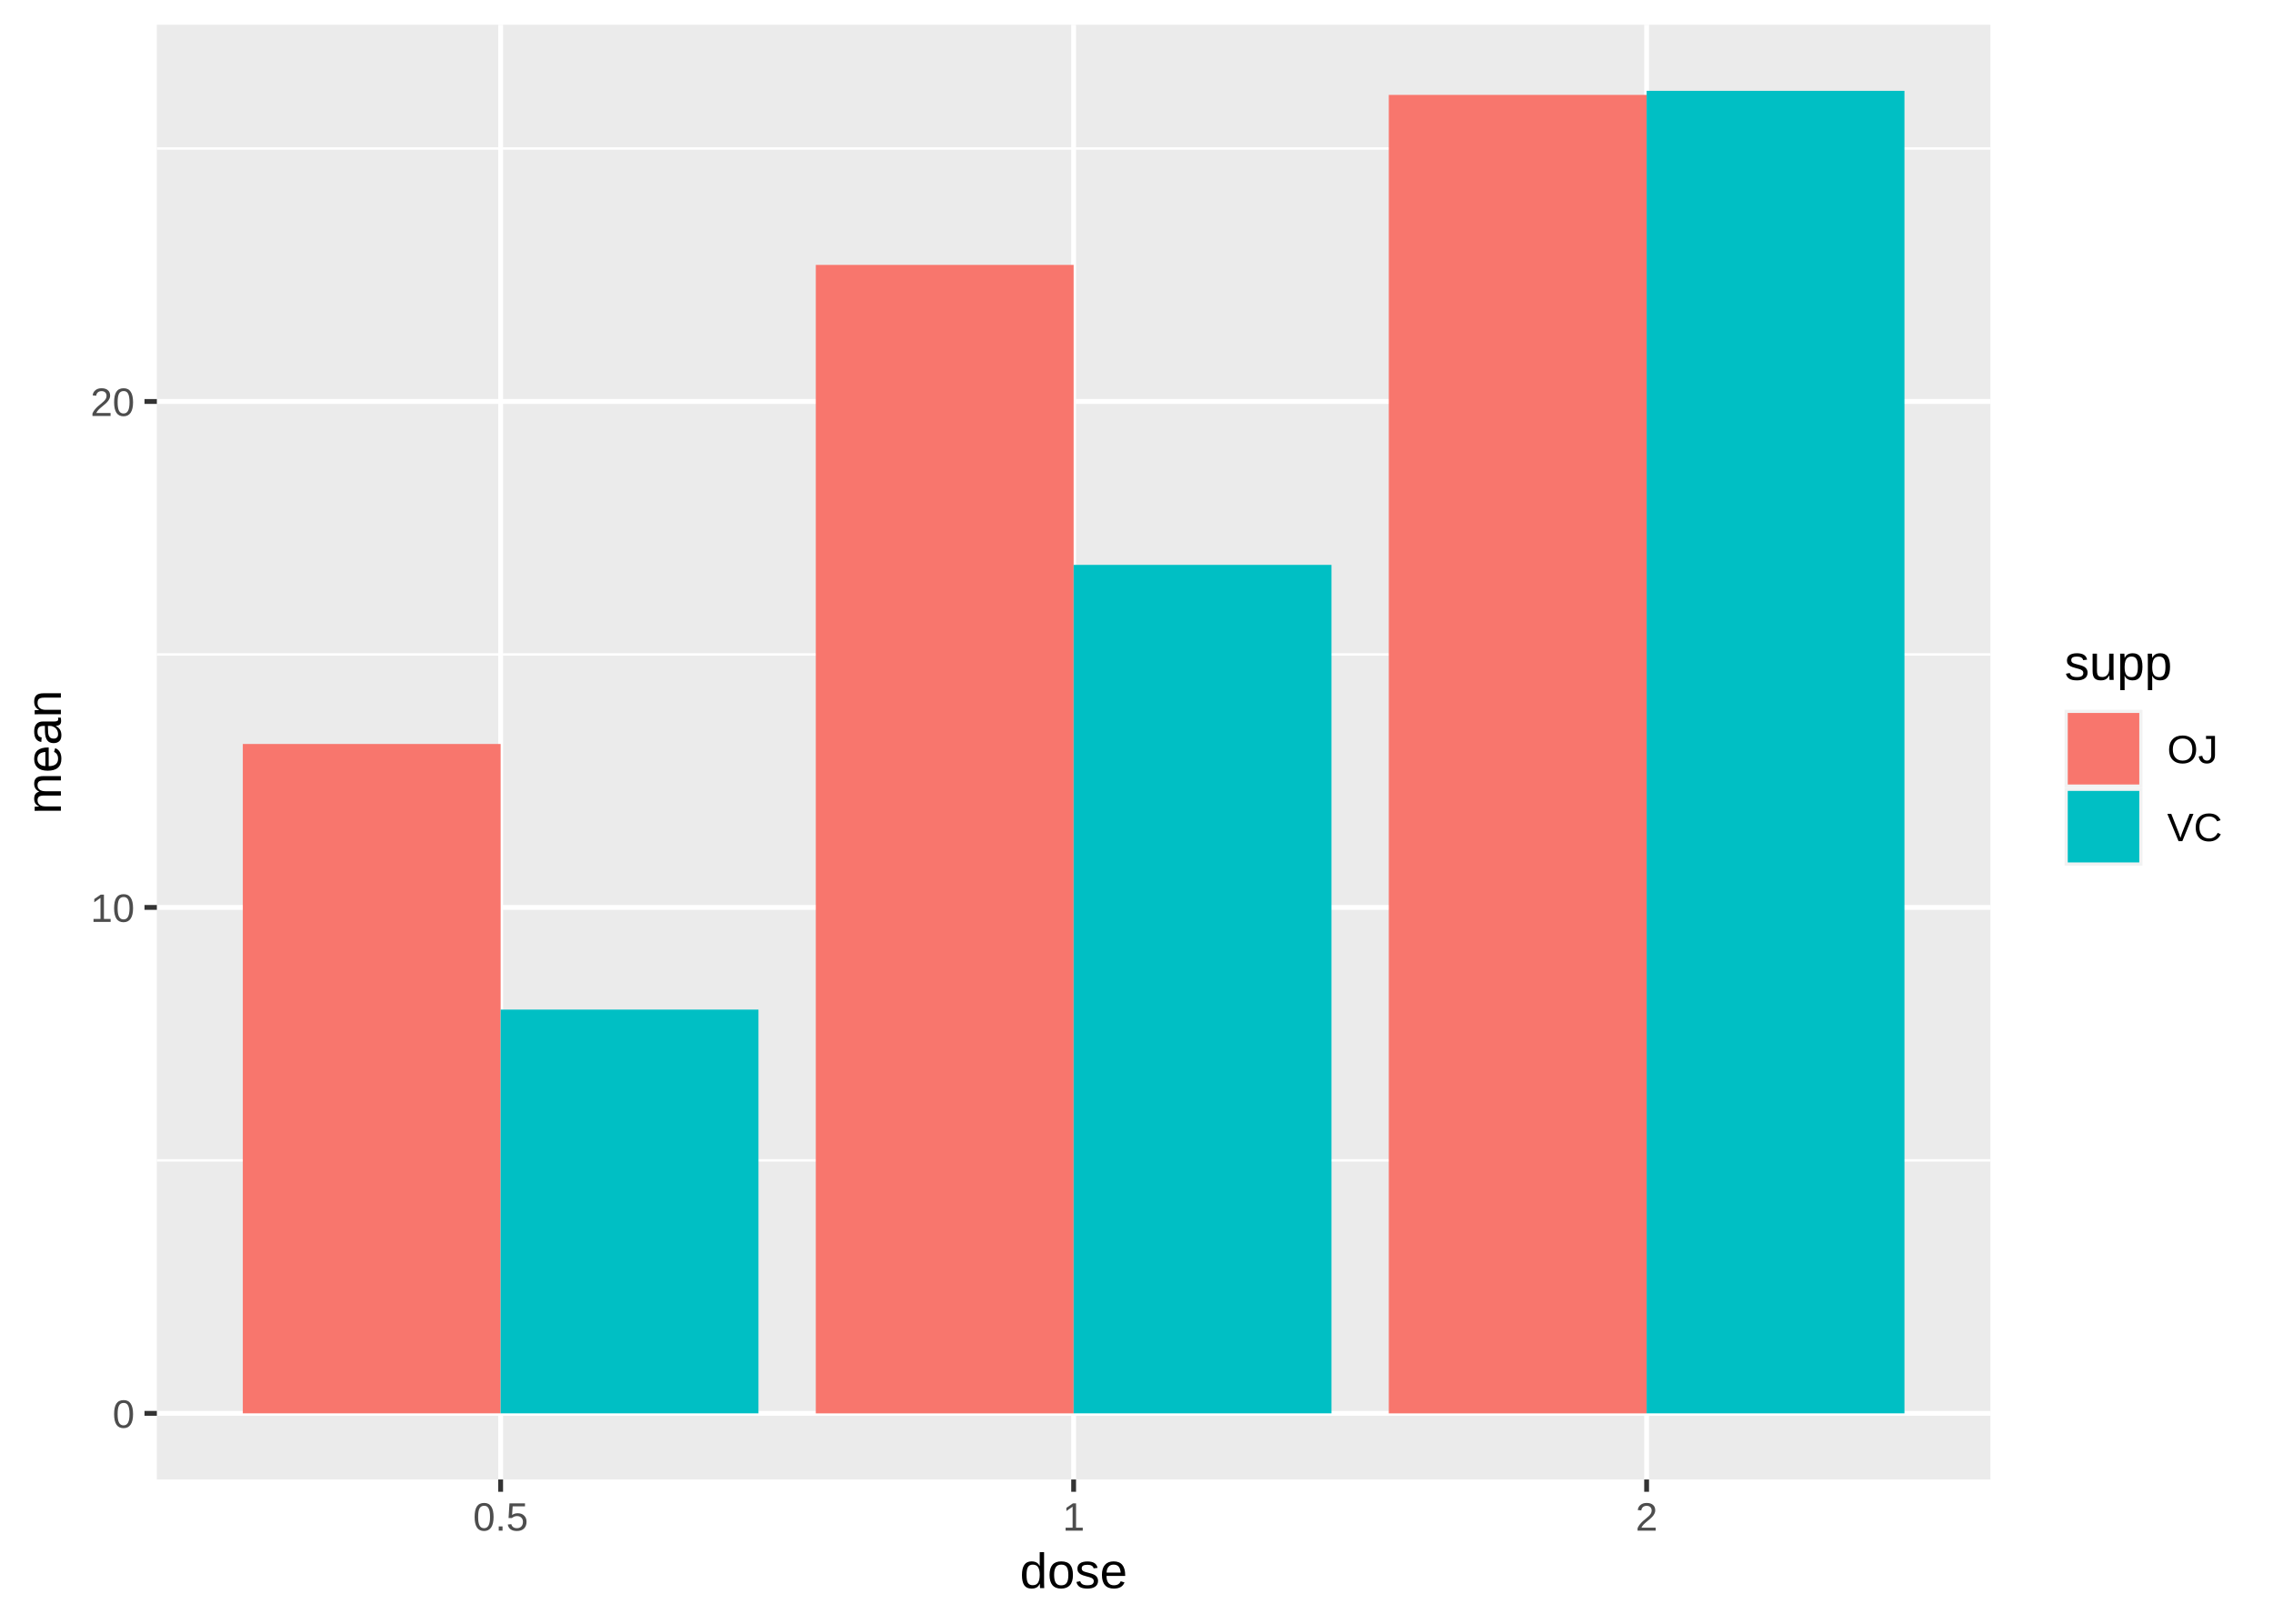
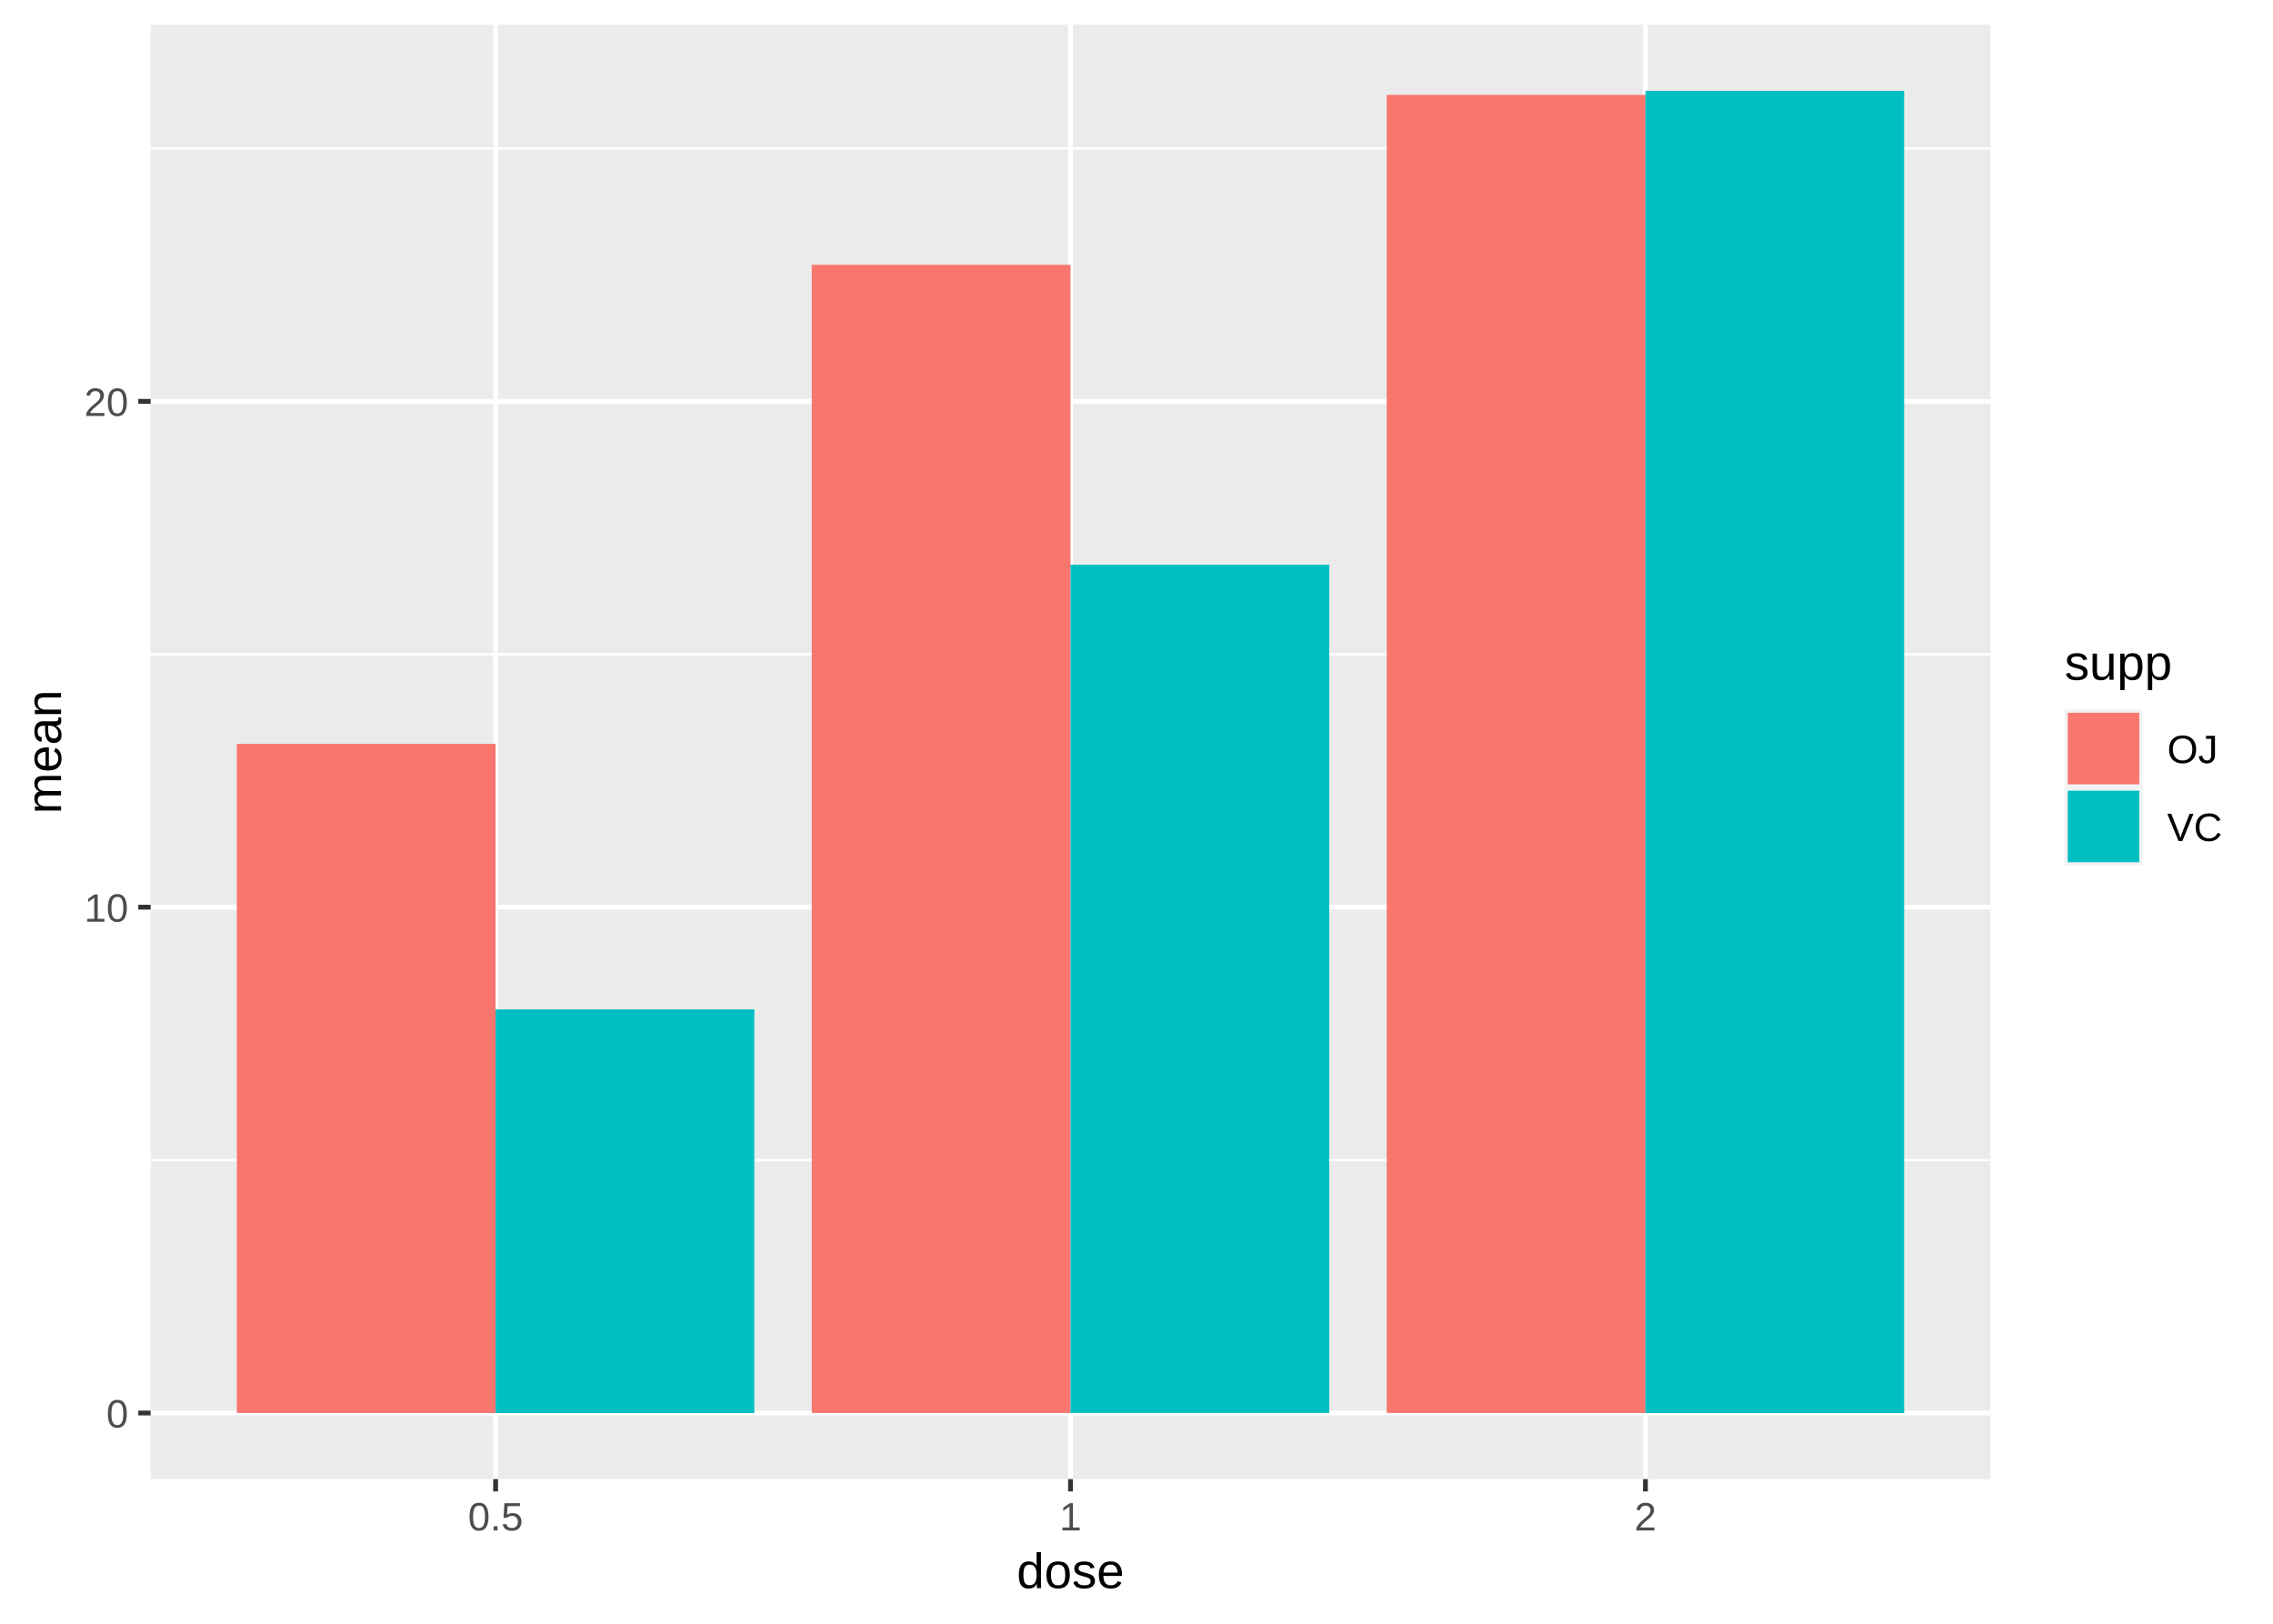
<svg xmlns="http://www.w3.org/2000/svg" class="svglite" width="504.00pt" height="360.00pt" viewBox="0 0 504.00 360.00">
  <defs>
    <style type="text/css">
    .svglite line, .svglite polyline, .svglite polygon, .svglite path, .svglite rect, .svglite circle {
      fill: none;
      stroke: #000000;
      stroke-linecap: round;
      stroke-linejoin: round;
      stroke-miterlimit: 10.00;
    }
    .svglite text {
      white-space: pre;
    }
  </style>
  </defs>
  <rect width="100%" height="100%" style="stroke: none; fill: #FFFFFF;" />
  <defs>
    <clipPath id="cpMC4wMHw1MDQuMDB8MC4wMHwzNjAuMDA=">
      <rect x="0.00" y="0.00" width="504.00" height="360.00" />
    </clipPath>
  </defs>
  <g clip-path="url(#cpMC4wMHw1MDQuMDB8MC4wMHwzNjAuMDA=)">
    <rect x="0" y="0.00" width="504.00" height="360.00" style="stroke-width: 1.07; stroke: #FFFFFF; fill: #FFFFFF;" />
  </g>
  <defs>
-     <clipPath id="cpMzQuNzh8NDQxLjM0fDUuNDh8MzI4LjAx">
-       <rect x="34.78" y="5.48" width="406.56" height="322.53" />
+     <clipPath id="cpMzMuNDB8NDQxLjM0fDUuNDh8MzI3Ljkz">
+       <rect x="33.40" y="5.48" width="407.94" height="322.45" />
    </clipPath>
  </defs>
-   <g clip-path="url(#cpMzQuNzh8NDQxLjM0fDUuNDh8MzI4LjAx)">
-     <rect x="34.78" y="5.48" width="406.56" height="322.53" style="stroke-width: 1.07; stroke: none; fill: #EBEBEB;" />
-     <polyline points="34.78,257.27 441.34,257.27 " style="stroke-width: 0.53; stroke: #FFFFFF; stroke-linecap: butt;" />
-     <polyline points="34.78,145.10 441.34,145.10 " style="stroke-width: 0.53; stroke: #FFFFFF; stroke-linecap: butt;" />
-     <polyline points="34.78,32.93 441.34,32.93 " style="stroke-width: 0.53; stroke: #FFFFFF; stroke-linecap: butt;" />
-     <polyline points="34.78,313.35 441.34,313.35 " style="stroke-width: 1.07; stroke: #FFFFFF; stroke-linecap: butt;" />
-     <polyline points="34.78,201.18 441.34,201.18 " style="stroke-width: 1.07; stroke: #FFFFFF; stroke-linecap: butt;" />
-     <polyline points="34.78,89.01 441.34,89.01 " style="stroke-width: 1.07; stroke: #FFFFFF; stroke-linecap: butt;" />
-     <polyline points="111.01,328.01 111.01,5.48 " style="stroke-width: 1.07; stroke: #FFFFFF; stroke-linecap: butt;" />
-     <polyline points="238.06,328.01 238.06,5.48 " style="stroke-width: 1.07; stroke: #FFFFFF; stroke-linecap: butt;" />
-     <polyline points="365.11,328.01 365.11,5.48 " style="stroke-width: 1.07; stroke: #FFFFFF; stroke-linecap: butt;" />
-     <rect x="53.84" y="164.95" width="57.17" height="148.40" style="stroke-width: 1.07; stroke: none; stroke-linecap: butt; stroke-linejoin: miter; fill: #F8766D;" />
-     <rect x="180.89" y="58.73" width="57.17" height="254.63" style="stroke-width: 1.07; stroke: none; stroke-linecap: butt; stroke-linejoin: miter; fill: #F8766D;" />
-     <rect x="307.94" y="21.04" width="57.17" height="292.32" style="stroke-width: 1.07; stroke: none; stroke-linecap: butt; stroke-linejoin: miter; fill: #F8766D;" />
-     <rect x="111.01" y="223.84" width="57.17" height="89.51" style="stroke-width: 1.07; stroke: none; stroke-linecap: butt; stroke-linejoin: miter; fill: #00BFC4;" />
-     <rect x="238.06" y="125.24" width="57.17" height="188.11" style="stroke-width: 1.07; stroke: none; stroke-linecap: butt; stroke-linejoin: miter; fill: #00BFC4;" />
-     <rect x="365.11" y="20.14" width="57.17" height="293.21" style="stroke-width: 1.07; stroke: none; stroke-linecap: butt; stroke-linejoin: miter; fill: #00BFC4;" />
+   <g clip-path="url(#cpMzMuNDB8NDQxLjM0fDUuNDh8MzI3Ljkz)">
+     <rect x="33.40" y="5.48" width="407.94" height="322.45" style="stroke-width: 1.07; stroke: none; fill: #EBEBEB;" />
+     <polyline points="33.40,257.21 441.34,257.21 " style="stroke-width: 0.53; stroke: #FFFFFF; stroke-linecap: butt;" />
+     <polyline points="33.40,145.06 441.34,145.06 " style="stroke-width: 0.53; stroke: #FFFFFF; stroke-linecap: butt;" />
+     <polyline points="33.40,32.92 441.34,32.92 " style="stroke-width: 0.53; stroke: #FFFFFF; stroke-linecap: butt;" />
+     <polyline points="33.40,313.28 441.34,313.28 " style="stroke-width: 1.07; stroke: #FFFFFF; stroke-linecap: butt;" />
+     <polyline points="33.40,201.13 441.34,201.13 " style="stroke-width: 1.07; stroke: #FFFFFF; stroke-linecap: butt;" />
+     <polyline points="33.40,88.99 441.34,88.99 " style="stroke-width: 1.07; stroke: #FFFFFF; stroke-linecap: butt;" />
+     <polyline points="109.89,327.93 109.89,5.48 " style="stroke-width: 1.07; stroke: #FFFFFF; stroke-linecap: butt;" />
+     <polyline points="237.37,327.93 237.37,5.48 " style="stroke-width: 1.07; stroke: #FFFFFF; stroke-linecap: butt;" />
+     <polyline points="364.85,327.93 364.85,5.48 " style="stroke-width: 1.07; stroke: #FFFFFF; stroke-linecap: butt;" />
+     <rect x="52.52" y="164.91" width="57.37" height="148.36" style="stroke-width: 1.07; stroke: none; stroke-linecap: butt; stroke-linejoin: miter; fill: #F8766D;" />
+     <rect x="180.00" y="58.71" width="57.37" height="254.56" style="stroke-width: 1.07; stroke: none; stroke-linecap: butt; stroke-linejoin: miter; fill: #F8766D;" />
+     <rect x="307.49" y="21.03" width="57.37" height="292.24" style="stroke-width: 1.07; stroke: none; stroke-linecap: butt; stroke-linejoin: miter; fill: #F8766D;" />
+     <rect x="109.89" y="223.79" width="57.37" height="89.49" style="stroke-width: 1.07; stroke: none; stroke-linecap: butt; stroke-linejoin: miter; fill: #00BFC4;" />
+     <rect x="237.37" y="125.21" width="57.37" height="188.06" style="stroke-width: 1.07; stroke: none; stroke-linecap: butt; stroke-linejoin: miter; fill: #00BFC4;" />
+     <rect x="364.85" y="20.14" width="57.37" height="293.14" style="stroke-width: 1.07; stroke: none; stroke-linecap: butt; stroke-linejoin: miter; fill: #00BFC4;" />
  </g>
  <g clip-path="url(#cpMC4wMHw1MDQuMDB8MC4wMHwzNjAuMDA=)">
-     <text x="29.85" y="316.56" text-anchor="end" style="font-size: 8.80px;fill: #4D4D4D; font-family: &quot;Arial&quot;;" textLength="5.59px" lengthAdjust="spacingAndGlyphs">0</text>
-     <text x="29.85" y="204.39" text-anchor="end" style="font-size: 8.80px;fill: #4D4D4D; font-family: &quot;Arial&quot;;" textLength="11.19px" lengthAdjust="spacingAndGlyphs">10</text>
-     <text x="29.85" y="92.22" text-anchor="end" style="font-size: 8.80px;fill: #4D4D4D; font-family: &quot;Arial&quot;;" textLength="11.19px" lengthAdjust="spacingAndGlyphs">20</text>
-     <polyline points="32.04,313.35 34.78,313.35 " style="stroke-width: 1.07; stroke: #333333; stroke-linecap: butt;" />
-     <polyline points="32.04,201.18 34.78,201.18 " style="stroke-width: 1.07; stroke: #333333; stroke-linecap: butt;" />
-     <polyline points="32.04,89.01 34.78,89.01 " style="stroke-width: 1.07; stroke: #333333; stroke-linecap: butt;" />
-     <polyline points="111.01,330.75 111.01,328.01 " style="stroke-width: 1.07; stroke: #333333; stroke-linecap: butt;" />
-     <polyline points="238.06,330.75 238.06,328.01 " style="stroke-width: 1.07; stroke: #333333; stroke-linecap: butt;" />
-     <polyline points="365.11,330.75 365.11,328.01 " style="stroke-width: 1.07; stroke: #333333; stroke-linecap: butt;" />
-     <text x="111.01" y="339.36" text-anchor="middle" style="font-size: 8.80px;fill: #4D4D4D; font-family: &quot;Arial&quot;;" textLength="13.98px" lengthAdjust="spacingAndGlyphs">0.5</text>
-     <text x="238.06" y="339.36" text-anchor="middle" style="font-size: 8.80px;fill: #4D4D4D; font-family: &quot;Arial&quot;;" textLength="5.59px" lengthAdjust="spacingAndGlyphs">1</text>
-     <text x="365.11" y="339.36" text-anchor="middle" style="font-size: 8.80px;fill: #4D4D4D; font-family: &quot;Arial&quot;;" textLength="5.59px" lengthAdjust="spacingAndGlyphs">2</text>
-     <text x="238.06" y="352.10" text-anchor="middle" style="font-size: 11.00px; font-family: &quot;Arial&quot;;" textLength="26.22px" lengthAdjust="spacingAndGlyphs">dose</text>
-     <text transform="translate(13.50,166.75) rotate(-90)" text-anchor="middle" style="font-size: 11.00px; font-family: &quot;Arial&quot;;" textLength="31.19px" lengthAdjust="spacingAndGlyphs">mean</text>
-     <rect x="452.30" y="136.09" width="46.22" height="61.32" style="stroke-width: 1.07; stroke: none; fill: #FFFFFF;" />
-     <text x="457.78" y="150.74" style="font-size: 11.00px; font-family: &quot;Arial&quot;;" textLength="26.67px" lengthAdjust="spacingAndGlyphs">supp</text>
-     <rect x="457.78" y="157.37" width="17.28" height="17.28" style="stroke-width: 1.07; stroke: none; fill: #F2F2F2;" />
-     <rect x="458.49" y="158.07" width="15.86" height="15.86" style="stroke-width: 1.07; stroke: none; stroke-linecap: butt; stroke-linejoin: miter; fill: #F8766D;" />
-     <rect x="457.78" y="174.65" width="17.28" height="17.28" style="stroke-width: 1.07; stroke: none; fill: #F2F2F2;" />
-     <rect x="458.49" y="175.35" width="15.86" height="15.86" style="stroke-width: 1.07; stroke: none; stroke-linecap: butt; stroke-linejoin: miter; fill: #00BFC4;" />
-     <text x="480.54" y="169.21" style="font-size: 8.80px; font-family: &quot;Arial&quot;;" textLength="9.52px" lengthAdjust="spacingAndGlyphs">OJ</text>
-     <text x="480.54" y="186.49" style="font-size: 8.80px; font-family: &quot;Arial&quot;;" textLength="12.16px" lengthAdjust="spacingAndGlyphs">VC</text>
+     <text x="28.47" y="316.50" text-anchor="end" style="font-size: 8.80px;fill: #4D4D4D; font-family: &quot;Arimo&quot;;" textLength="4.88px" lengthAdjust="spacingAndGlyphs">0</text>
+     <text x="28.47" y="204.36" text-anchor="end" style="font-size: 8.80px;fill: #4D4D4D; font-family: &quot;Arimo&quot;;" textLength="9.76px" lengthAdjust="spacingAndGlyphs">10</text>
+     <text x="28.47" y="92.22" text-anchor="end" style="font-size: 8.80px;fill: #4D4D4D; font-family: &quot;Arimo&quot;;" textLength="9.76px" lengthAdjust="spacingAndGlyphs">20</text>
+     <polyline points="30.66,313.28 33.40,313.28 " style="stroke-width: 1.07; stroke: #333333; stroke-linecap: butt;" />
+     <polyline points="30.66,201.13 33.40,201.13 " style="stroke-width: 1.07; stroke: #333333; stroke-linecap: butt;" />
+     <polyline points="30.66,88.99 33.40,88.99 " style="stroke-width: 1.07; stroke: #333333; stroke-linecap: butt;" />
+     <polyline points="109.89,330.67 109.89,327.93 " style="stroke-width: 1.07; stroke: #333333; stroke-linecap: butt;" />
+     <polyline points="237.37,330.67 237.37,327.93 " style="stroke-width: 1.07; stroke: #333333; stroke-linecap: butt;" />
+     <polyline points="364.85,330.67 364.85,327.93 " style="stroke-width: 1.07; stroke: #333333; stroke-linecap: butt;" />
+     <text x="109.89" y="339.32" text-anchor="middle" style="font-size: 8.80px;fill: #4D4D4D; font-family: &quot;Arimo&quot;;" textLength="12.21px" lengthAdjust="spacingAndGlyphs">0.5</text>
+     <text x="237.37" y="339.32" text-anchor="middle" style="font-size: 8.80px;fill: #4D4D4D; font-family: &quot;Arimo&quot;;" textLength="4.88px" lengthAdjust="spacingAndGlyphs">1</text>
+     <text x="364.85" y="339.32" text-anchor="middle" style="font-size: 8.80px;fill: #4D4D4D; font-family: &quot;Arimo&quot;;" textLength="4.88px" lengthAdjust="spacingAndGlyphs">2</text>
+     <text x="237.37" y="352.10" text-anchor="middle" style="font-size: 11.00px; font-family: &quot;Arimo&quot;;" textLength="24.72px" lengthAdjust="spacingAndGlyphs">dose</text>
+     <text transform="translate(13.54,166.71) rotate(-90)" text-anchor="middle" style="font-size: 11.00px; font-family: &quot;Arimo&quot;;" textLength="29.18px" lengthAdjust="spacingAndGlyphs">mean</text>
+     <rect x="452.30" y="136.05" width="46.22" height="61.32" style="stroke-width: 1.07; stroke: none; fill: #FFFFFF;" />
+     <text x="457.78" y="150.72" style="font-size: 11.00px; font-family: &quot;Arimo&quot;;" textLength="25.46px" lengthAdjust="spacingAndGlyphs">supp</text>
+     <rect x="457.78" y="157.33" width="17.28" height="17.28" style="stroke-width: 1.07; stroke: none; fill: #F2F2F2;" />
+     <rect x="458.49" y="158.03" width="15.86" height="15.86" style="stroke-width: 1.07; stroke: none; stroke-linecap: butt; stroke-linejoin: miter; fill: #F8766D;" />
+     <rect x="457.78" y="174.61" width="17.28" height="17.28" style="stroke-width: 1.07; stroke: none; fill: #F2F2F2;" />
+     <rect x="458.49" y="175.31" width="15.86" height="15.86" style="stroke-width: 1.07; stroke: none; stroke-linecap: butt; stroke-linejoin: miter; fill: #00BFC4;" />
+     <text x="480.54" y="169.19" style="font-size: 8.80px; font-family: &quot;Arimo&quot;;" textLength="11.24px" lengthAdjust="spacingAndGlyphs">OJ</text>
+     <text x="480.54" y="186.47" style="font-size: 8.80px; font-family: &quot;Arimo&quot;;" textLength="10.68px" lengthAdjust="spacingAndGlyphs">VC</text>
  </g>
</svg>
